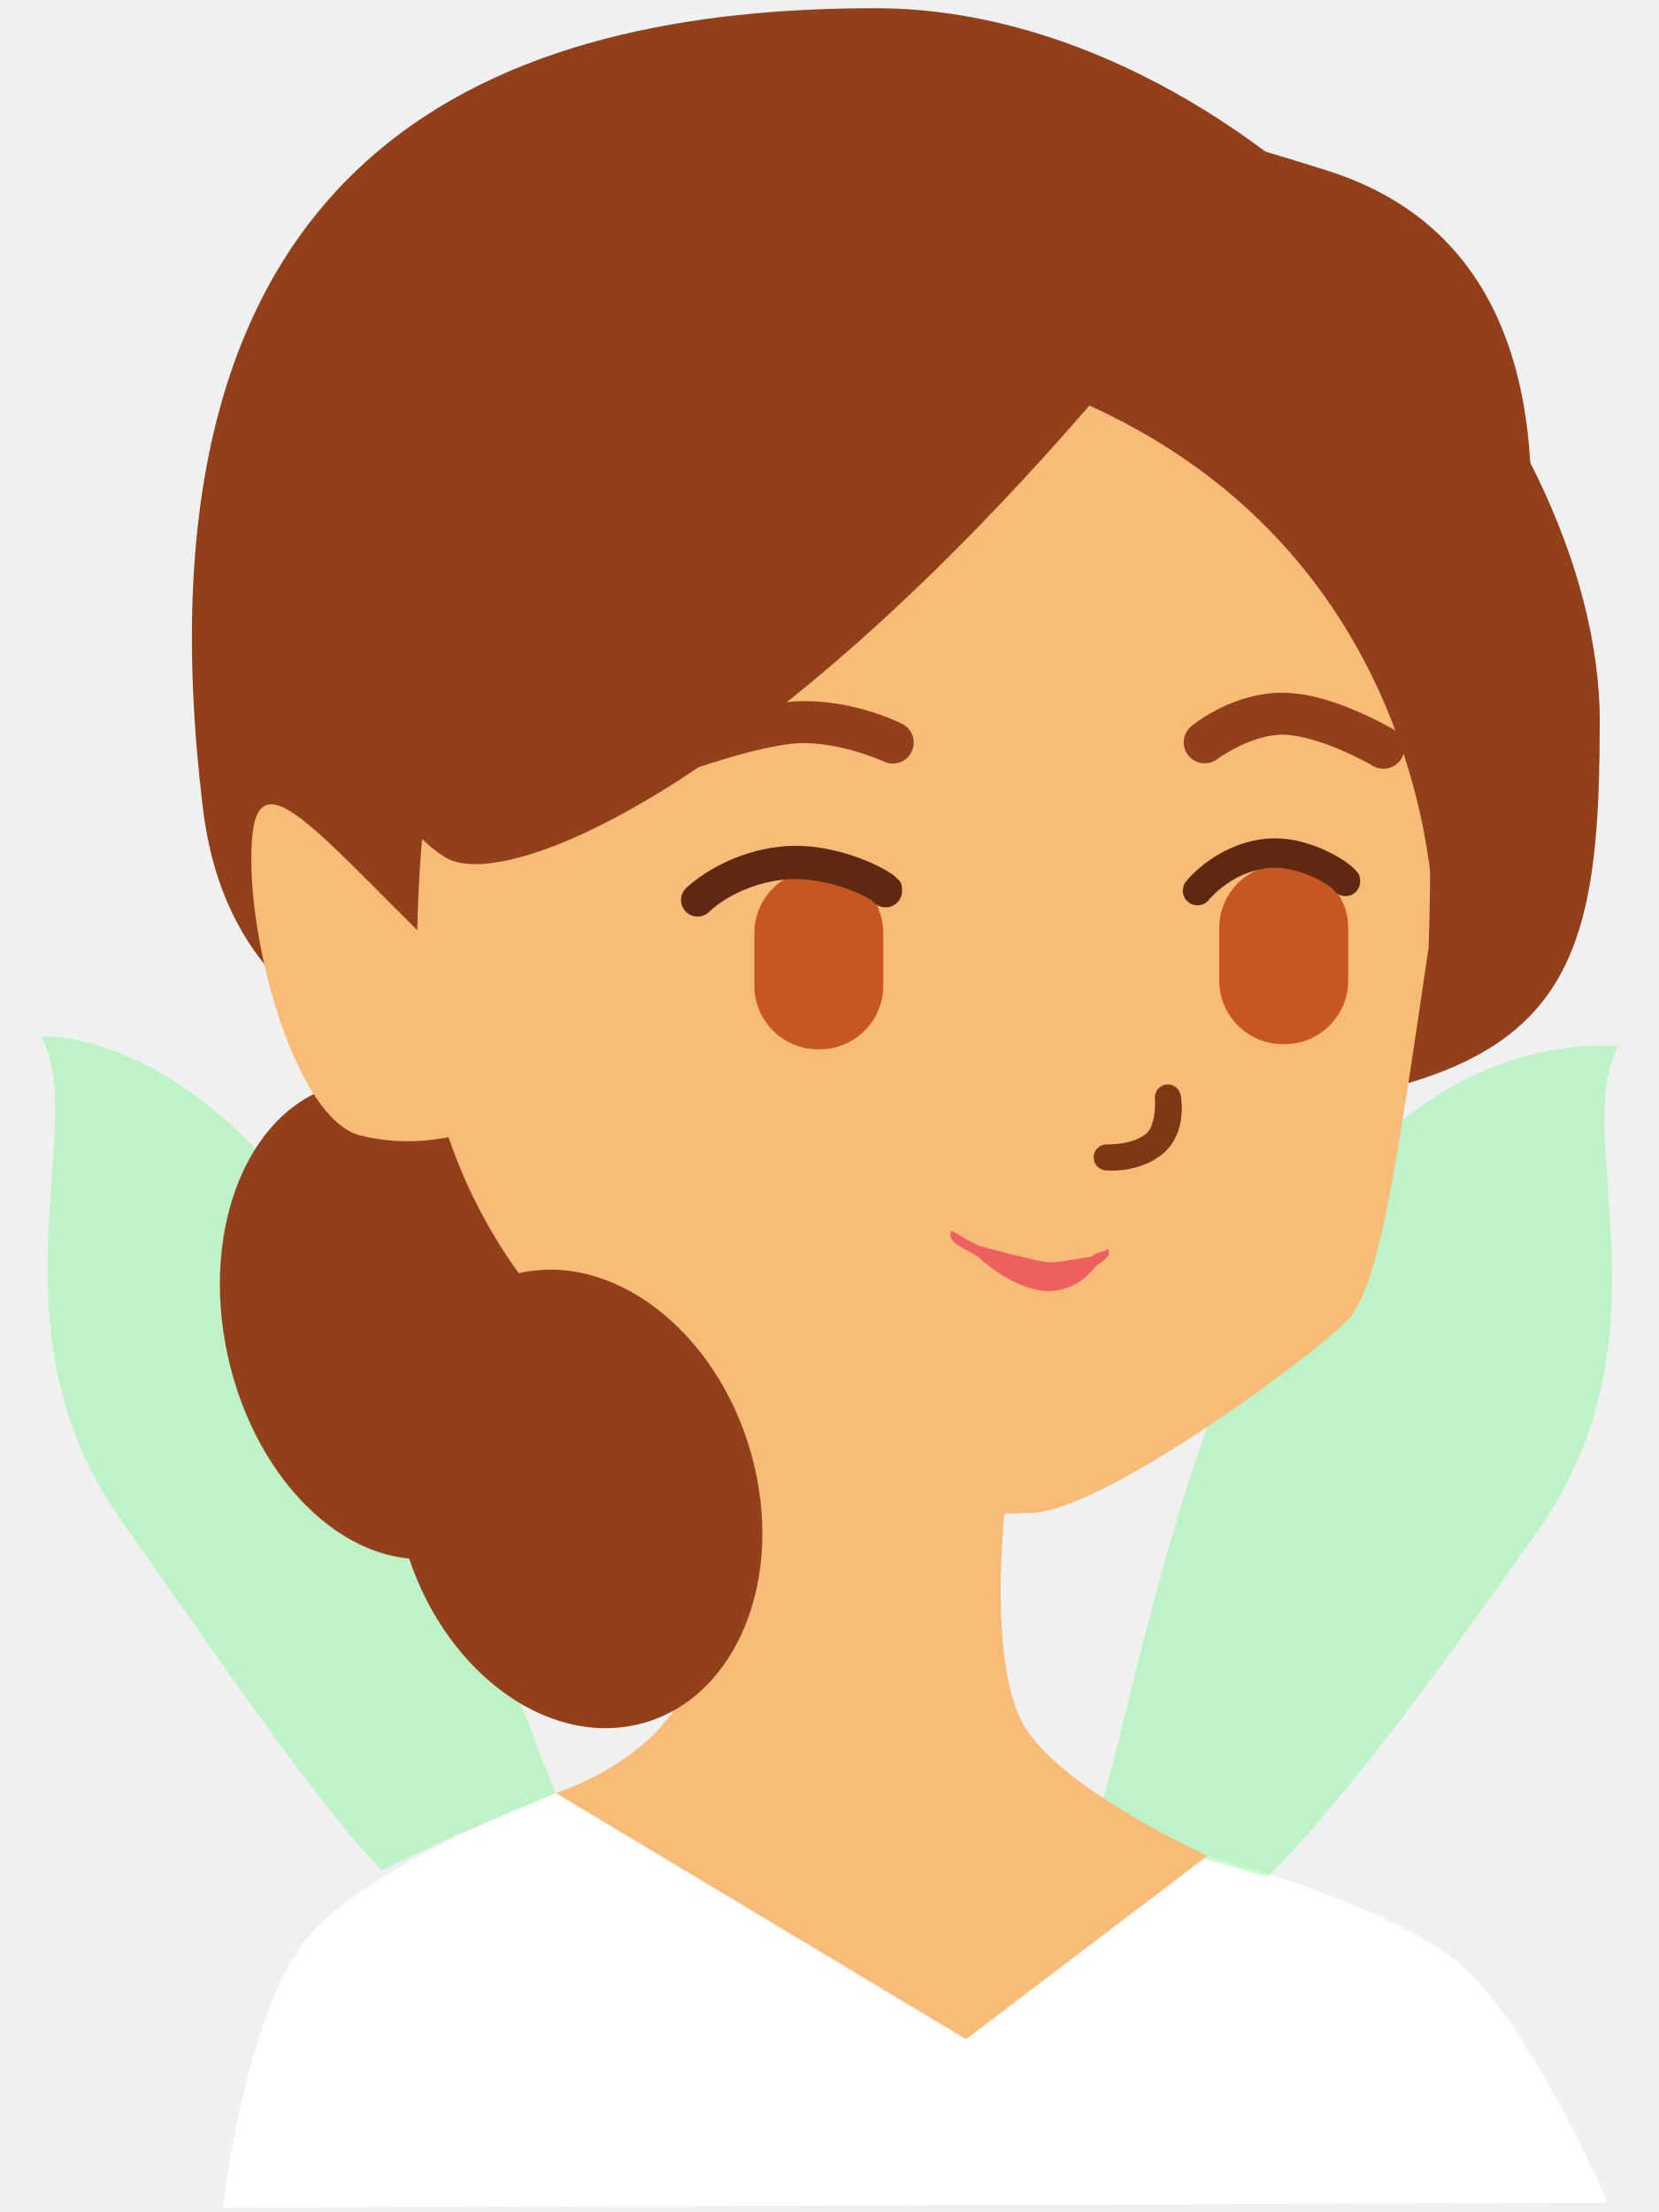
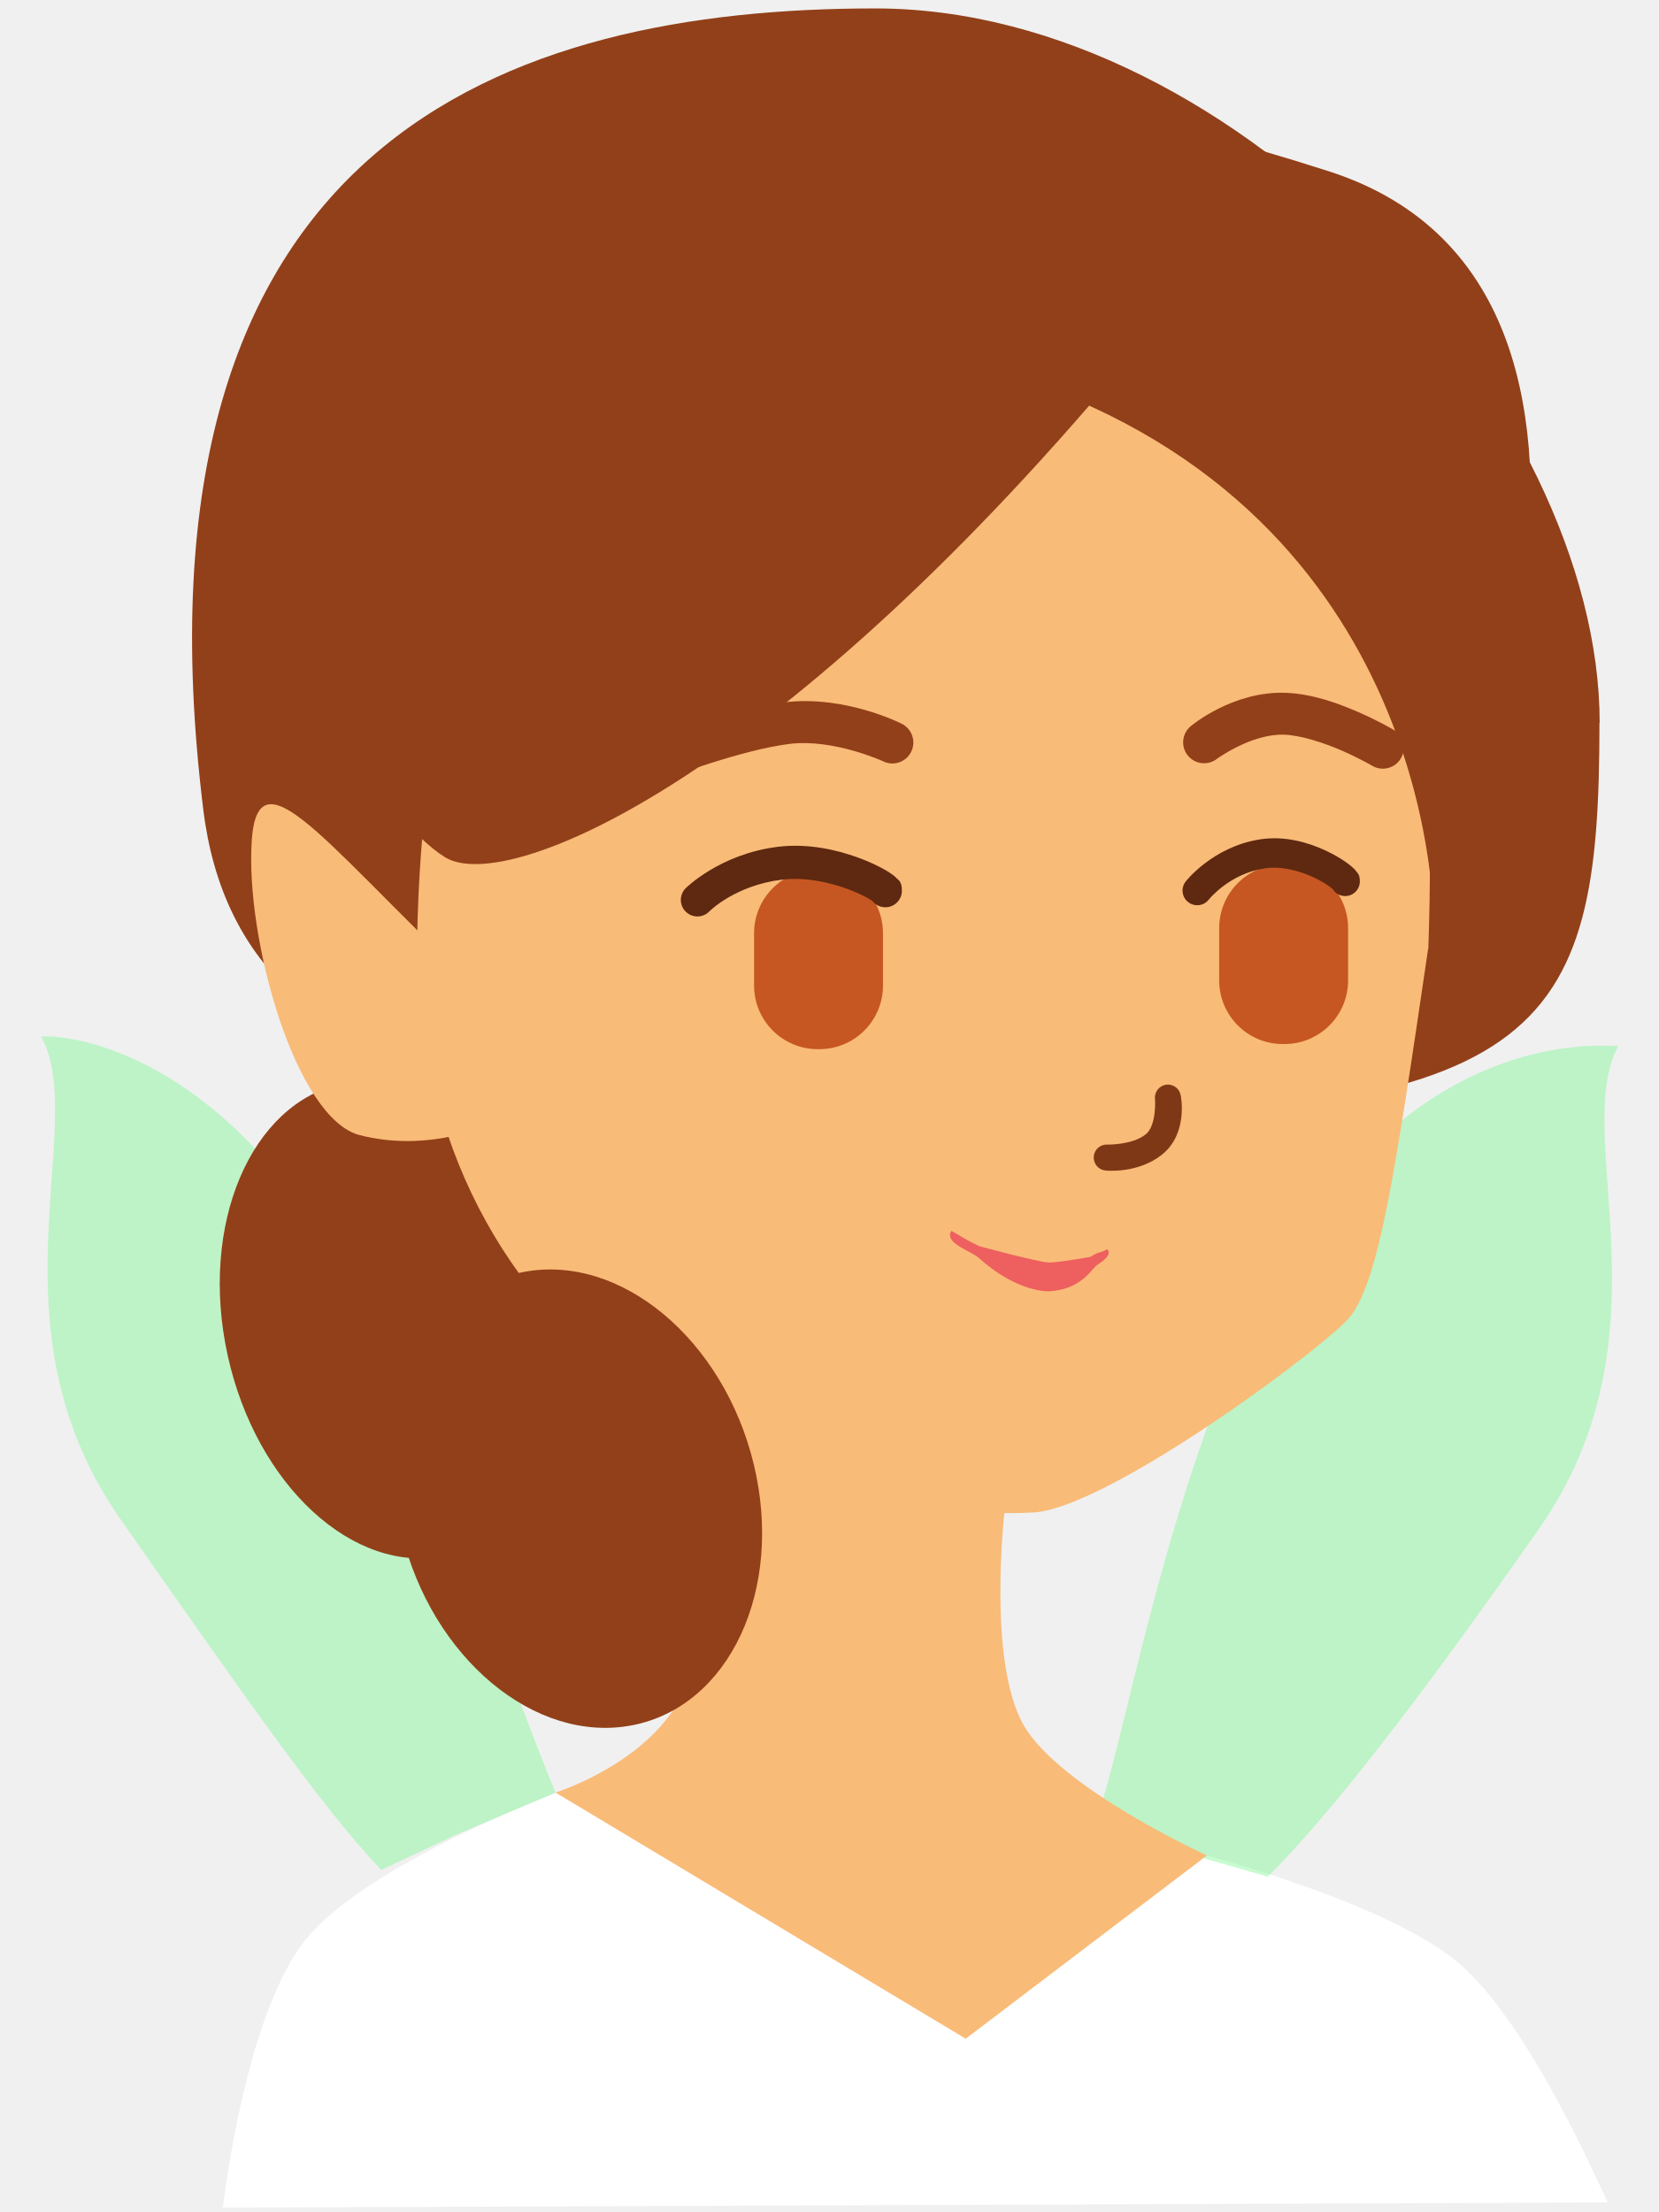
- <svg xmlns="http://www.w3.org/2000/svg" width="600" height="800" version="1.1" viewBox="0 0 158.75 211.67" id="svg3999">
-   <defs id="defs4003" />
-   <path d="m153.89 210.77c-1.016-2.031-7.496-17.083-14.221-22.855s-24.136-10.329-24.136-10.329l-62.348-6.011s-17.711 6.7-23.728 13.801-8.126 25.902-8.126 25.902" fill="#fff" id="path3941" />
-   <g fill="none" stroke-linecap="round" stroke-linejoin="round" id="g3955">
-     <circle r="0" stroke="#c53822" stroke-width="2.257" style="paint-order:stroke markers fill" id="circle3943" />
-     <circle r="0" stroke="#924019" stroke-width="1.288" style="paint-order:stroke markers fill" id="circle3945" />
-     <circle transform="scale(1,-1)" r="0" stroke="#924019" stroke-width="3.595" style="paint-order:stroke markers fill" id="circle3947" />
-     <circle transform="scale(1,-1)" r="0" stroke="#924019" stroke-width="3.595" style="paint-order:stroke markers fill" id="circle3949" />
-     <circle transform="scale(1,-1)" r="0" stroke="#4d4320" stroke-width="4.378" style="paint-order:stroke markers fill" id="circle3951" />
-     <circle transform="scale(1,-1)" r="0" stroke="#4d4320" stroke-width="3.52" style="paint-order:stroke markers fill" id="circle3953" />
+ <svg xmlns="http://www.w3.org/2000/svg" width="600" height="800" version="1.1" viewBox="0 0 158.8 211.7">
+   <path d="m153.9 210.8c-1.016-2.032-7.496-17.08-14.22-22.86s-24.14-10.33-24.14-10.33l-62.35-6.011s-17.71 6.7-23.73 13.8-8.126 25.9-8.126 25.9" fill="#fff" />
+   <g fill="none" stroke-linecap="round" stroke-linejoin="round">
+     <circle r="0" stroke="#c53822" stroke-width="2.257" style="paint-order:stroke markers fill" />
+     <g stroke="#924019">
+       <circle r="0" stroke-width="1.288" style="paint-order:stroke markers fill" />
+       <circle transform="scale(1,-1)" r="0" stroke-width="3.595" style="paint-order:stroke markers fill" />
+       <circle transform="scale(1,-1)" r="0" stroke-width="3.595" style="paint-order:stroke markers fill" />
+     </g>
+     <circle transform="scale(1,-1)" r="0" stroke="#4d4320" stroke-width="4.378" style="paint-order:stroke markers fill" />
+     <circle transform="scale(1,-1)" r="0" stroke="#4d4320" stroke-width="3.52" style="paint-order:stroke markers fill" />
  </g>
-   <path d="m4.341 99.184c-0.256 4e-3 -0.391 0.022-0.391 0.022 4.625 8.586-5.415 27.666 7.623 46.255 11.197 15.971 19.104 27.434 24.925 33.509l6.978-3.285 9.708-4.108c-3.696-8.876-7.88-21.504-14.075-37.196-13.36-33.81-32.293-35.224-34.764-35.189z" fill="#78f991" fill-opacity=".418" stroke-width=".17" id="path3957" />
-   <path d="m154.47 100.08c-2.479-0.033-23.945-1.671-37.303 32.142-6.731 17.038-9.446 33.506-12.365 42.443l3.846 1.304 12.667 3.636c5.919-5.915 14.073-16.346 25.92-33.251 13.038-18.589 2.998-37.668 7.623-46.255 0 0-0.135-0.019-0.391-0.022z" fill="#78f991" fill-opacity=".418" stroke-width=".17" id="path3959" />
-   <ellipse transform="matrix(0.977915,-0.2090032,0.214007,0.9768321,0,0)" cx="9.847" cy="131.427" rx="16.323" ry="23.14" fill="#924019" style="stroke-width:1.222;paint-order:stroke markers fill" id="ellipse3961" />
-   <path d="m 153.079,69.169 c 0,30.117 -5.056,38.365 -60.467,37.912 C 57.644,106.79 23.116,107.38 19.438,77.49 11.52,13.199 48.774,0.785 83.754,0.785 c 34.968,0 69.337,38.267 69.337,68.384 z" fill="#924019" style="stroke-width:1.222;paint-order:stroke markers fill" id="path3963" />
-   <path d="m 136.687,90.806 c -3.272,22.317 -4.702,31.306 -7.33,35.043 -1.762,2.505 -23.254,18.551 -30.475,18.913 -24.771,1.24 -60.24,-15.728 -58.923,-57.04 1.442,-45.232 21.197,-57.144 59.438,-55.766 26.264,0.949 39.034,8.721 37.302,58.85 z" fill="#f9bb78" style="stroke-width:1.222;paint-order:stroke markers fill" id="path861-6" />
-   <g stroke-width="1.222" id="g3981">
-     <rect x="72.182" y="83.218" width="12.34" height="17.19" ry="6.091" fill="#c65722" style="paint-order:stroke markers fill" id="rect3969" />
-     <path d="m99.318 36.802c38.572 13.977 37.9 51.694 37.9 51.694s26.549-60.344-10.025-72.11c-36.568-11.756-38.804-3.8-38.804-3.8z" fill="#924019" id="path3971" />
-     <rect x="116.67" y="82.729" width="12.34" height="17.19" ry="6.091" fill="#c65722" style="paint-order:stroke markers fill" id="rect3973" />
-     <path d="m109.09 33.076c-34.124 41.345-60.49 52.647-66.502 48.957-6.004-3.695-19.854-23.092-8.775-35.554 11.083-12.474 29.53-22.456 44.339-24.937 14.808-2.478 30.936 11.545 30.936 11.545z" fill="#924019" id="path3975" />
-     <path d="m47.685 96.413c-15.504-14.112-22.933-25.401-23.58-15.993-0.646 9.408 4.198 26.659 10.335 28.223 6.137 1.568 11.304-0.627 11.304-0.627" fill="#f9bb78" id="path3977" />
-     <path d="m96.141 144.8s-1.636 14.258 1.847 20.318c3.483 6.06 17.545 12.474 17.545 12.474l-23.092 17.545-39.256-23.556s7.887-2.461 11.545-8.313 4.618-26.781 4.618-26.781z" fill="#f9bb78" id="path3979" />
+   <path d="m4.341 99.18c-0.256 4e-3 -0.391 0.022-0.391 0.022 4.625 8.586-5.415 27.67 7.624 46.26 11.2 15.97 19.1 27.43 24.92 33.51l6.978-3.285 9.708-4.108c-3.696-8.876-7.88-21.5-14.08-37.2-13.36-33.81-32.29-35.22-34.76-35.19z" fill="#78f991" fill-opacity=".418" stroke-width=".17" />
+   <path d="m154.5 100.1c-2.479-0.033-23.94-1.671-37.3 32.14-6.731 17.04-9.446 33.51-12.36 42.44l3.846 1.304 12.67 3.636c5.919-5.915 14.07-16.35 25.92-33.25 13.04-18.59 2.998-37.67 7.624-46.26 0 0-0.135-0.019-0.391-0.022z" fill="#78f991" fill-opacity=".418" stroke-width=".17" />
+   <ellipse transform="matrix(.9779 -.209 .214 .9768 0 0)" cx="9.847" cy="131.4" rx="16.32" ry="23.14" fill="#924019" stroke-width="1.222" style="paint-order:stroke markers fill" />
+   <path d="m153.1 69.17c0 30.12-5.056 38.36-60.47 37.91-34.97-0.291-69.5 0.298-73.17-29.59-7.918-64.29 29.34-76.7 64.32-76.7 34.97 0 69.34 38.27 69.34 68.38z" fill="#924019" stroke-width="1.222" style="paint-order:stroke markers fill" />
+   <path d="m136.7 90.81c-3.272 22.32-4.702 31.31-7.33 35.04-1.762 2.505-23.25 18.55-30.47 18.91-24.77 1.24-60.24-15.73-58.92-57.04 1.442-45.23 21.2-57.14 59.44-55.77 26.26 0.949 39.03 8.721 37.3 58.85z" fill="#f9bb78" stroke-width="1.222" style="paint-order:stroke markers fill" />
+   <g stroke-width="1.222">
+     <rect x="72.18" y="83.22" width="12.34" height="17.19" ry="6.091" fill="#c65722" style="paint-order:stroke markers fill" />
+     <path d="m99.32 36.8c38.57 13.98 37.9 51.69 37.9 51.69s26.55-60.34-10.02-72.11c-36.57-11.76-38.8-3.8-38.8-3.8z" fill="#924019" />
+     <rect x="116.7" y="82.73" width="12.34" height="17.19" ry="6.091" fill="#c65722" style="paint-order:stroke markers fill" />
+     <path d="m109.1 33.08c-34.12 41.34-60.49 52.65-66.5 48.96-6.004-3.695-19.85-23.09-8.775-35.55 11.08-12.47 29.53-22.46 44.34-24.94 14.81-2.478 30.94 11.54 30.94 11.54z" fill="#924019" />
+     <path d="m47.68 96.41c-15.5-14.11-22.93-25.4-23.58-15.99-0.646 9.408 4.198 26.66 10.34 28.22 6.137 1.568 11.3-0.627 11.3-0.627" fill="#f9bb78" />
+     <path d="m96.14 144.8s-1.636 14.26 1.847 20.32 17.54 12.47 17.54 12.47l-23.09 17.54-39.26-23.56s7.887-2.461 11.54-8.313 4.618-26.78 4.618-26.78z" fill="#f9bb78" />
  </g>
-   <ellipse transform="matrix(.98163 -.19081 .2342 .97219 0 0)" cx="20.194" cy="151.5" rx="17.166" ry="22.31" fill="#924019" stroke-width="1.222" style="paint-order:stroke markers fill" id="ellipse3983" />
-   <path d="m 74.457,81.042 c -5.555,0.68 -8.832,3.968 -8.832,3.968 a 1.584,1.584 0 0 0 0.012,2.241 1.584,1.584 0 0 0 2.241,-0.012 c 0,0 2.452,-2.5 6.963,-3.052 2.158,-0.264 4.469,0.232 6.2,0.861 0.865,0.315 1.589,0.659 2.052,0.921 0.201,0.113 0.323,0.199 0.399,0.253 a 1.584,1.584 0 0 0 0.002,0.002 1.584,1.584 0 0 0 1.248,0.606 1.584,1.584 0 0 0 1.585,-1.585 c 0,-0.916 -0.34,-1.021 -0.48,-1.172 -0.139,-0.151 -0.25,-0.24 -0.37,-0.332 -0.239,-0.183 -0.504,-0.348 -0.826,-0.53 -0.643,-0.363 -1.499,-0.769 -2.527,-1.143 -2.057,-0.748 -4.792,-1.38 -7.667,-1.028 z" color="#000000" color-rendering="auto" dominant-baseline="auto" fill="#5e2910" image-rendering="auto" solid-color="#000000" stop-color="#000000" style="font-variant-ligatures:normal;font-variant-position:normal;font-variant-caps:normal;font-variant-numeric:normal;font-variant-alternates:normal;font-variant-east-asian:normal;font-feature-settings:normal;font-variation-settings:normal;text-indent:0;text-decoration:none;text-decoration-line:none;text-decoration-style:solid;text-decoration-color:#000000;text-transform:none;text-orientation:mixed;white-space:normal;shape-padding:0;shape-margin:0;inline-size:0;isolation:auto;mix-blend-mode:normal;shape-rendering:auto" id="path3985" />
-   <path d="m 120.59,80.328 c -4.542,0.706 -7.109,4.035 -7.109,4.035 a 1.405,1.405 0 0 0 0.243,1.971 1.405,1.405 0 0 0 1.974,-0.246 c 0,0 1.943,-2.459 5.324,-2.985 1.582,-0.246 3.328,0.221 4.653,0.833 0.662,0.306 1.217,0.644 1.57,0.897 0.154,0.11 0.246,0.191 0.301,0.241 a 1.405,1.405 0 0 0 1.203,0.68 1.405,1.405 0 0 0 1.405,-1.405 c 0,-0.647 -0.211,-0.782 -0.315,-0.926 -0.104,-0.144 -0.193,-0.236 -0.289,-0.329 -0.192,-0.186 -0.407,-0.356 -0.666,-0.542 -0.517,-0.371 -1.205,-0.784 -2.033,-1.167 -1.656,-0.765 -3.882,-1.427 -6.262,-1.057 z" color="#000000" color-rendering="auto" dominant-baseline="auto" fill="#5e2910" image-rendering="auto" solid-color="#000000" stop-color="#000000" style="font-variant-ligatures:normal;font-variant-position:normal;font-variant-caps:normal;font-variant-numeric:normal;font-variant-alternates:normal;font-variant-east-asian:normal;font-feature-settings:normal;font-variation-settings:normal;text-indent:0;text-decoration:none;text-decoration-line:none;text-decoration-style:solid;text-decoration-color:#000000;text-transform:none;text-orientation:mixed;white-space:normal;shape-padding:0;shape-margin:0;inline-size:0;isolation:auto;mix-blend-mode:normal;shape-rendering:auto" id="path3987" />
-   <path d="m 75.091,67.211 c -5.52,0.676 -12.569,3.477 -12.569,3.477 a 2.005,2.005 0 0 0 -1.143,2.594 2.005,2.005 0 0 0 2.594,1.143 c 0,0 7.059,-2.677 11.605,-3.233 4.23,-0.518 8.968,1.668 8.968,1.668 a 2.005,2.005 0 0 0 2.682,-0.921 2.005,2.005 0 0 0 -0.921,-2.682 c 0,0 -5.38,-2.759 -11.216,-2.045 z" color="#000000" color-rendering="auto" dominant-baseline="auto" fill="#924019" image-rendering="auto" solid-color="#000000" stop-color="#000000" style="font-variant-ligatures:normal;font-variant-position:normal;font-variant-caps:normal;font-variant-numeric:normal;font-variant-alternates:normal;font-variant-east-asian:normal;font-feature-settings:normal;font-variation-settings:normal;text-indent:0;text-decoration:none;text-decoration-line:none;text-decoration-style:solid;text-decoration-color:#000000;text-transform:none;text-orientation:mixed;white-space:normal;shape-padding:0;shape-margin:0;inline-size:0;isolation:auto;mix-blend-mode:normal;shape-rendering:auto" id="path3989" />
-   <path d="m 123.12,66.299 c -5.1,-0.198 -9.089,3.167 -9.089,3.167 a 2.005,2.005 0 0 0 -0.327,2.816 2.005,2.005 0 0 0 2.818,0.325 c 0,0 3.31,-2.422 6.443,-2.3 1.59,0.062 3.786,0.777 5.491,1.52 1.705,0.743 2.906,1.453 2.906,1.453 a 2.005,2.005 0 0 0 2.747,-0.702 2.005,2.005 0 0 0 -0.704,-2.747 c 0,0 -1.412,-0.836 -3.348,-1.68 -1.936,-0.844 -4.41,-1.754 -6.937,-1.852 z" color="#000000" color-rendering="auto" dominant-baseline="auto" fill="#924019" image-rendering="auto" solid-color="#000000" stop-color="#000000" style="font-variant-ligatures:normal;font-variant-position:normal;font-variant-caps:normal;font-variant-numeric:normal;font-variant-alternates:normal;font-variant-east-asian:normal;font-feature-settings:normal;font-variation-settings:normal;text-indent:0;text-decoration:none;text-decoration-line:none;text-decoration-style:solid;text-decoration-color:#000000;text-transform:none;text-orientation:mixed;white-space:normal;shape-padding:0;shape-margin:0;inline-size:0;isolation:auto;mix-blend-mode:normal;shape-rendering:auto" id="path3991" />
-   <path d="m 111.76,103.77 a 1.245,1.245 0 0 0 -0.191,0.014 1.245,1.245 0 0 0 -1.048,1.415 c 0,0 0.159,2.505 -0.897,3.338 -1.302,1.028 -3.639,0.976 -3.639,0.976 a 1.245,1.245 0 0 0 -1.332,1.153 1.245,1.245 0 0 0 1.155,1.332 c 0,0 3.033,0.33 5.357,-1.506 2.571,-2.031 1.818,-5.66 1.818,-5.66 a 1.245,1.245 0 0 0 -1.224,-1.062 z" color="#000000" color-rendering="auto" dominant-baseline="auto" fill="#7f3816" image-rendering="auto" solid-color="#000000" stop-color="#000000" style="font-variant-ligatures:normal;font-variant-position:normal;font-variant-caps:normal;font-variant-numeric:normal;font-variant-alternates:normal;font-variant-east-asian:normal;font-feature-settings:normal;font-variation-settings:normal;text-indent:0;text-decoration:none;text-decoration-line:none;text-decoration-style:solid;text-decoration-color:#000000;text-transform:none;text-orientation:mixed;white-space:normal;shape-padding:0;shape-margin:0;inline-size:0;isolation:auto;mix-blend-mode:normal;shape-rendering:auto" id="path3993" />
-   <path d="m 91.074,117.766 c -0.729,1.176 1.766,1.858 2.657,2.612 0,0 3.099,3.028 6.605,3.182 3.079,-0.145 4.086,-2.026 4.593,-2.456 0.758,-0.519 1.493,-1.015 1.076,-1.592 -0.634,0.392 -0.852,0.224 -1.609,0.743 0,0 -3.22,0.582 -4.047,0.539 -1.082,-0.056 -6.639,-1.57 -6.639,-1.57 -1.301,-0.623 -1.962,-1.082 -2.636,-1.459 z" color="#000000" color-rendering="auto" dominant-baseline="auto" fill="#ea3838" image-rendering="auto" solid-color="#000000" stop-color="#000000" style="font-variant-ligatures:normal;font-variant-position:normal;font-variant-caps:normal;font-variant-numeric:normal;font-variant-alternates:normal;font-variant-east-asian:normal;font-feature-settings:normal;font-variation-settings:normal;text-indent:0;text-decoration:none;text-decoration-line:none;text-decoration-style:solid;text-decoration-color:#000000;text-transform:none;text-orientation:mixed;white-space:normal;shape-padding:0;shape-margin:0;inline-size:0;isolation:auto;mix-blend-mode:normal;fill:#ee5f5f;fill-opacity:1;shape-rendering:auto" id="path3995" />
+   <ellipse transform="matrix(.9816 -.1908 .2342 .9722 0 0)" cx="20.19" cy="151.5" rx="17.17" ry="22.31" fill="#924019" stroke-width="1.222" style="paint-order:stroke markers fill" />
+   <g shape-rendering="auto">
+     <path d="m74.46 81.04c-5.555 0.68-8.832 3.968-8.832 3.968a1.584 1.584 0 0 0 0.012 2.241 1.584 1.584 0 0 0 2.241-0.012s2.452-2.5 6.963-3.052c2.158-0.264 4.469 0.232 6.2 0.862 0.865 0.315 1.589 0.659 2.052 0.921 0.201 0.113 0.324 0.199 0.399 0.253a1.584 1.584 0 0 0 0.002 0.002 1.584 1.584 0 0 0 1.248 0.606 1.584 1.584 0 0 0 1.584-1.584c0-0.916-0.34-1.021-0.48-1.172-0.14-0.151-0.25-0.24-0.37-0.332-0.239-0.183-0.504-0.348-0.826-0.53-0.642-0.363-1.499-0.769-2.527-1.143-2.057-0.748-4.792-1.38-7.667-1.028z" color="#000000" color-rendering="auto" dominant-baseline="auto" fill="#5e2910" image-rendering="auto" solid-color="#000000" stop-color="#000000" style="font-feature-settings:normal;font-variant-alternates:normal;font-variant-caps:normal;font-variant-east-asian:normal;font-variant-ligatures:normal;font-variant-numeric:normal;font-variant-position:normal;font-variation-settings:normal;inline-size:0;isolation:auto;mix-blend-mode:normal;shape-margin:0;shape-padding:0;text-decoration-color:#000000;text-decoration-line:none;text-decoration-style:solid;text-indent:0;text-orientation:mixed;text-transform:none;white-space:normal" />
+     <path d="m120.6 80.33c-4.542 0.706-7.109 4.035-7.109 4.035a1.405 1.405 0 0 0 0.243 1.971 1.405 1.405 0 0 0 1.974-0.246s1.943-2.459 5.324-2.985c1.582-0.246 3.328 0.221 4.653 0.833 0.662 0.306 1.217 0.644 1.57 0.897 0.154 0.11 0.246 0.191 0.301 0.241a1.405 1.405 0 0 0 1.203 0.68 1.405 1.405 0 0 0 1.406-1.406c0-0.647-0.211-0.782-0.315-0.926-0.104-0.144-0.193-0.236-0.289-0.329-0.192-0.186-0.407-0.356-0.666-0.542-0.517-0.371-1.205-0.784-2.033-1.167-1.656-0.765-3.882-1.427-6.262-1.057z" color="#000000" color-rendering="auto" dominant-baseline="auto" fill="#5e2910" image-rendering="auto" solid-color="#000000" stop-color="#000000" style="font-feature-settings:normal;font-variant-alternates:normal;font-variant-caps:normal;font-variant-east-asian:normal;font-variant-ligatures:normal;font-variant-numeric:normal;font-variant-position:normal;font-variation-settings:normal;inline-size:0;isolation:auto;mix-blend-mode:normal;shape-margin:0;shape-padding:0;text-decoration-color:#000000;text-decoration-line:none;text-decoration-style:solid;text-indent:0;text-orientation:mixed;text-transform:none;white-space:normal" />
+     <path d="m75.09 67.21c-5.52 0.676-12.57 3.477-12.57 3.477a2.005 2.005 0 0 0-1.143 2.594 2.005 2.005 0 0 0 2.594 1.143s7.059-2.677 11.6-3.233c4.23-0.518 8.968 1.668 8.968 1.668a2.005 2.005 0 0 0 2.682-0.921 2.005 2.005 0 0 0-0.921-2.682s-5.38-2.759-11.22-2.045z" color="#000000" color-rendering="auto" dominant-baseline="auto" fill="#924019" image-rendering="auto" solid-color="#000000" stop-color="#000000" style="font-feature-settings:normal;font-variant-alternates:normal;font-variant-caps:normal;font-variant-east-asian:normal;font-variant-ligatures:normal;font-variant-numeric:normal;font-variant-position:normal;font-variation-settings:normal;inline-size:0;isolation:auto;mix-blend-mode:normal;shape-margin:0;shape-padding:0;text-decoration-color:#000000;text-decoration-line:none;text-decoration-style:solid;text-indent:0;text-orientation:mixed;text-transform:none;white-space:normal" />
+     <path d="m123.1 66.3c-5.1-0.198-9.089 3.167-9.089 3.167a2.005 2.005 0 0 0-0.327 2.816 2.005 2.005 0 0 0 2.818 0.325s3.31-2.422 6.443-2.3c1.59 0.062 3.786 0.777 5.491 1.52 1.705 0.743 2.906 1.453 2.906 1.453a2.005 2.005 0 0 0 2.747-0.702 2.005 2.005 0 0 0-0.704-2.747s-1.412-0.836-3.348-1.68c-1.936-0.844-4.41-1.754-6.937-1.852z" color="#000000" color-rendering="auto" dominant-baseline="auto" fill="#924019" image-rendering="auto" solid-color="#000000" stop-color="#000000" style="font-feature-settings:normal;font-variant-alternates:normal;font-variant-caps:normal;font-variant-east-asian:normal;font-variant-ligatures:normal;font-variant-numeric:normal;font-variant-position:normal;font-variation-settings:normal;inline-size:0;isolation:auto;mix-blend-mode:normal;shape-margin:0;shape-padding:0;text-decoration-color:#000000;text-decoration-line:none;text-decoration-style:solid;text-indent:0;text-orientation:mixed;text-transform:none;white-space:normal" />
+     <path d="m111.8 103.8a1.245 1.245 0 0 0-0.191 0.014 1.245 1.245 0 0 0-1.048 1.415s0.159 2.504-0.897 3.338c-1.302 1.028-3.639 0.976-3.639 0.976a1.245 1.245 0 0 0-1.332 1.153 1.245 1.245 0 0 0 1.155 1.332s3.032 0.33 5.357-1.506c2.571-2.031 1.818-5.66 1.818-5.66a1.245 1.245 0 0 0-1.224-1.062z" color="#000000" color-rendering="auto" dominant-baseline="auto" fill="#7f3816" image-rendering="auto" solid-color="#000000" stop-color="#000000" style="font-feature-settings:normal;font-variant-alternates:normal;font-variant-caps:normal;font-variant-east-asian:normal;font-variant-ligatures:normal;font-variant-numeric:normal;font-variant-position:normal;font-variation-settings:normal;inline-size:0;isolation:auto;mix-blend-mode:normal;shape-margin:0;shape-padding:0;text-decoration-color:#000000;text-decoration-line:none;text-decoration-style:solid;text-indent:0;text-orientation:mixed;text-transform:none;white-space:normal" />
+     <path d="m91.07 117.8c-0.729 1.176 1.766 1.858 2.657 2.612 0 0 3.099 3.028 6.605 3.182 3.079-0.145 4.086-2.026 4.593-2.456 0.758-0.519 1.493-1.015 1.076-1.592-0.634 0.392-0.852 0.224-1.609 0.743 0 0-3.22 0.582-4.047 0.539-1.082-0.056-6.639-1.57-6.639-1.57-1.301-0.623-1.962-1.082-2.636-1.459z" color="#000000" color-rendering="auto" dominant-baseline="auto" fill="#ee5f5f" image-rendering="auto" solid-color="#000000" stop-color="#000000" style="font-feature-settings:normal;font-variant-alternates:normal;font-variant-caps:normal;font-variant-east-asian:normal;font-variant-ligatures:normal;font-variant-numeric:normal;font-variant-position:normal;font-variation-settings:normal;inline-size:0;isolation:auto;mix-blend-mode:normal;shape-margin:0;shape-padding:0;text-decoration-color:#000000;text-decoration-line:none;text-decoration-style:solid;text-indent:0;text-orientation:mixed;text-transform:none;white-space:normal" />
+   </g>
</svg>
